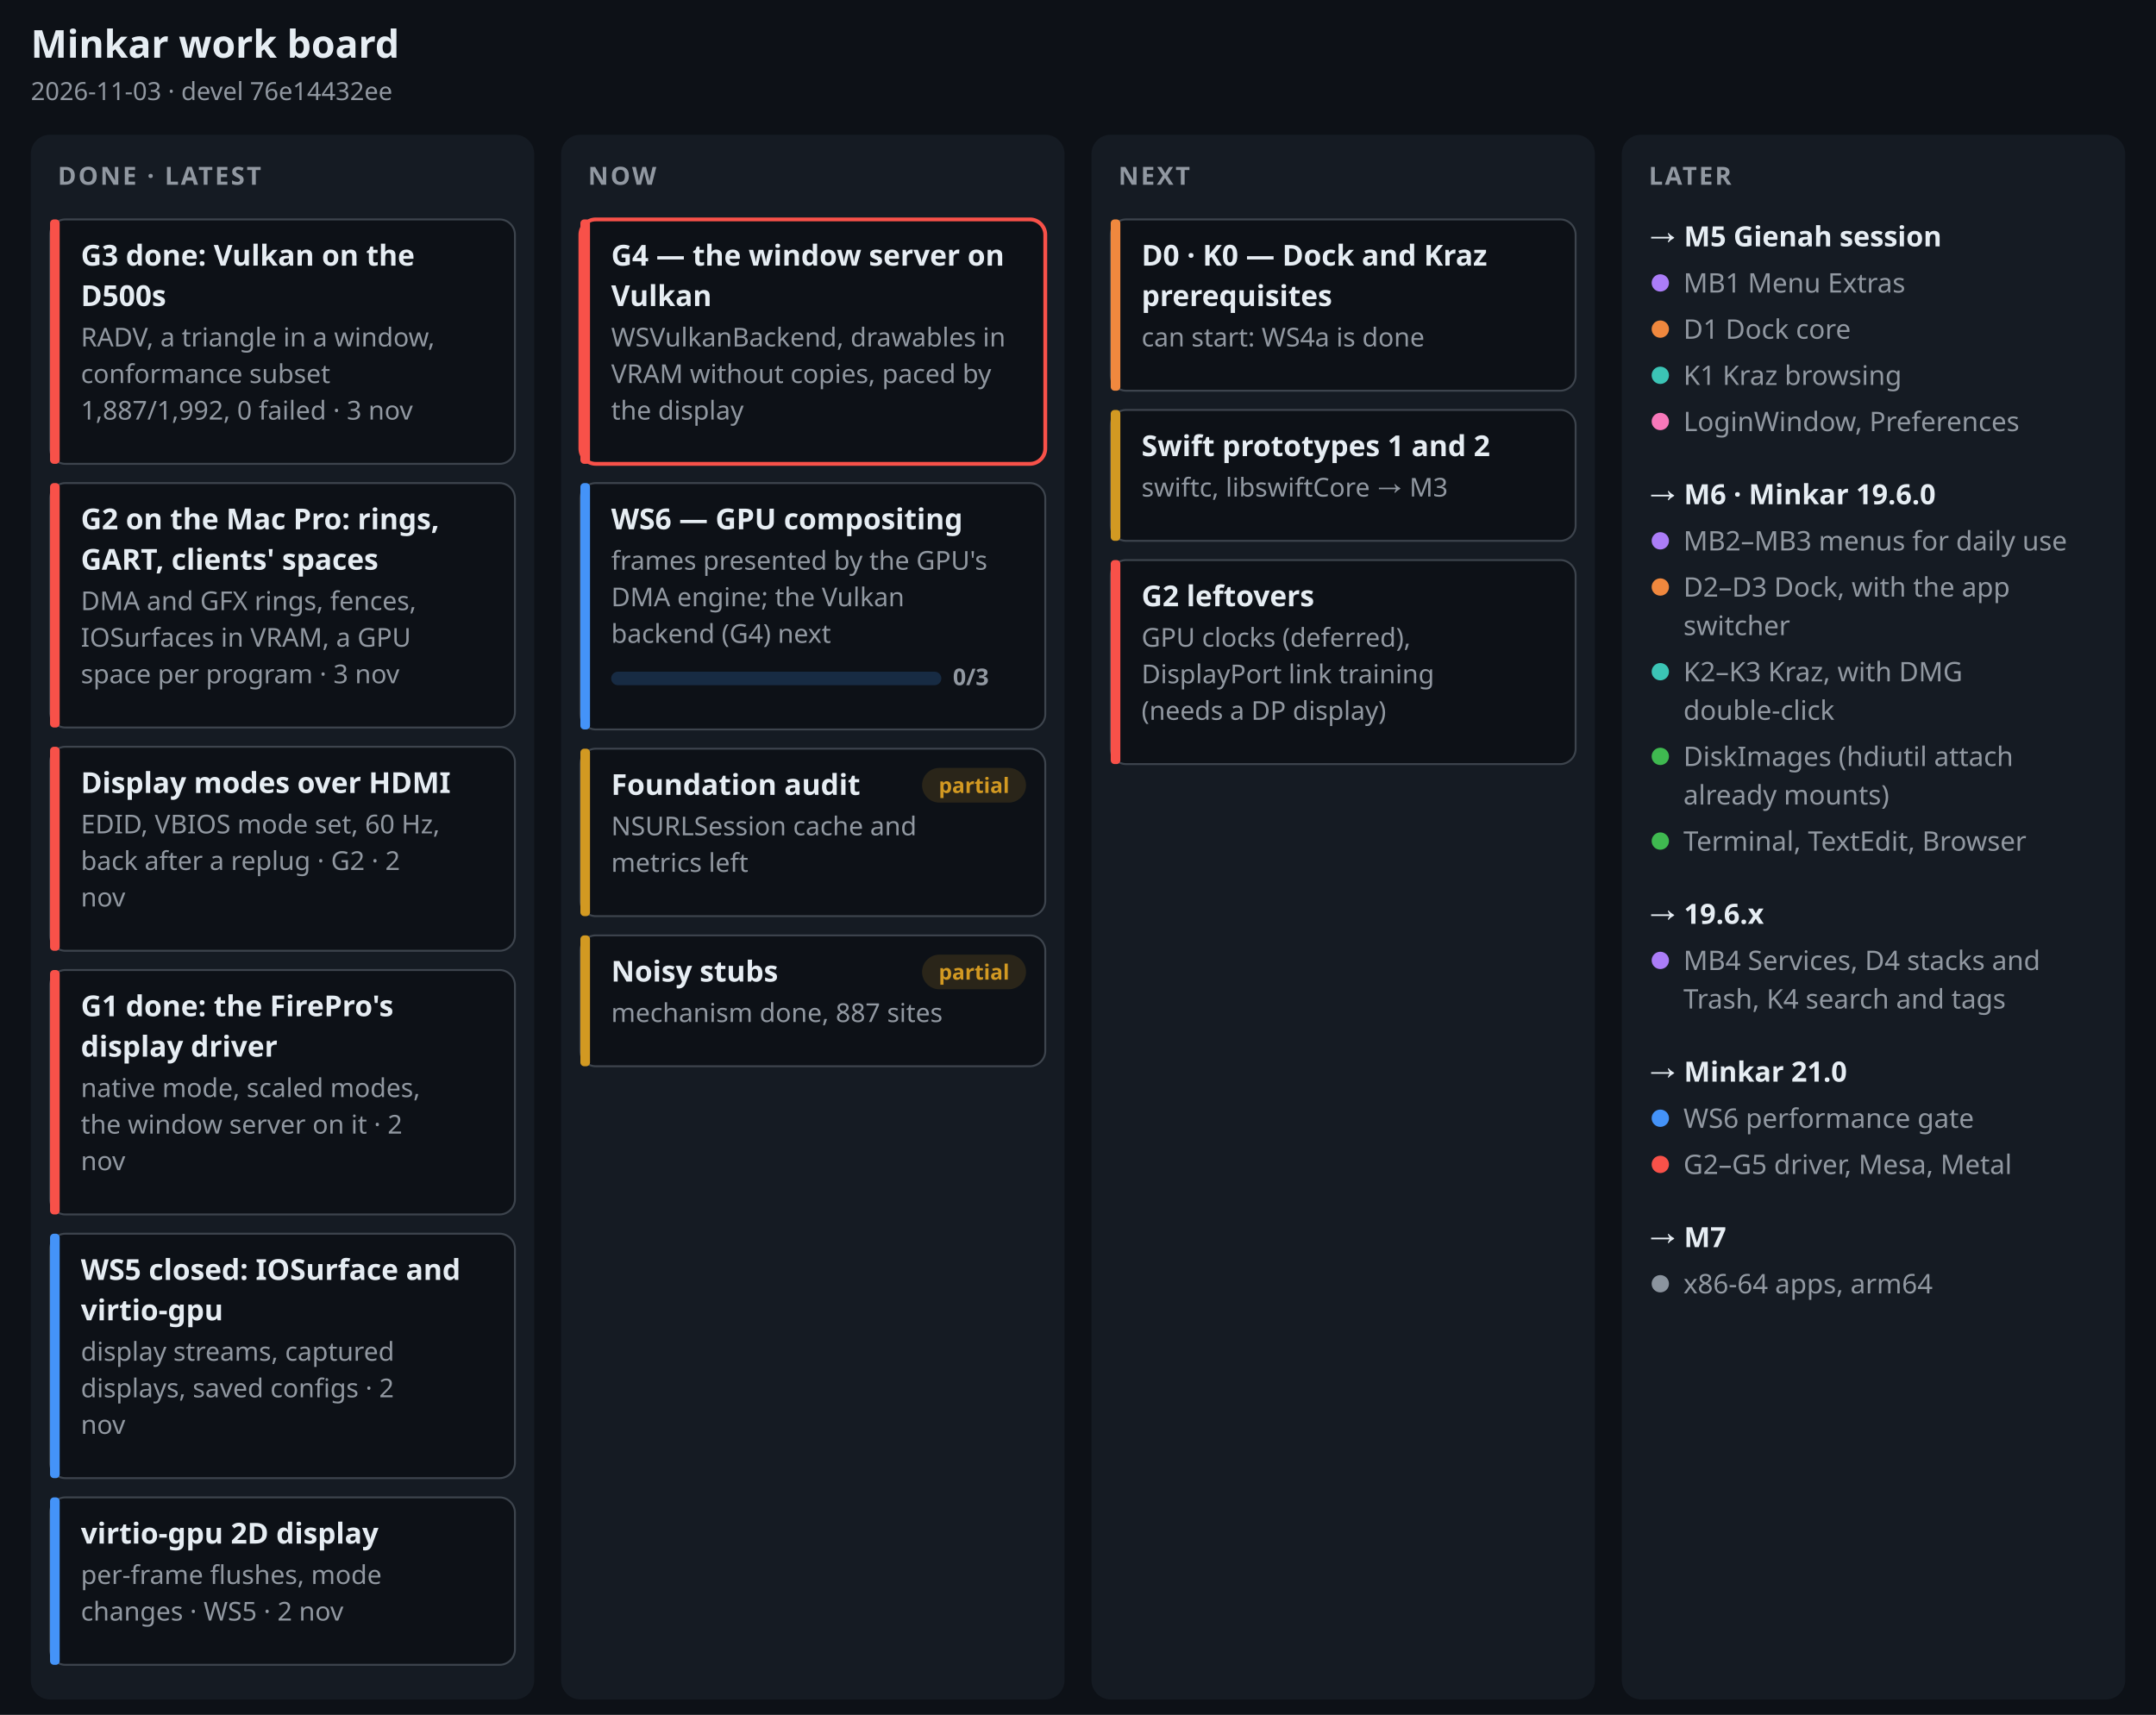
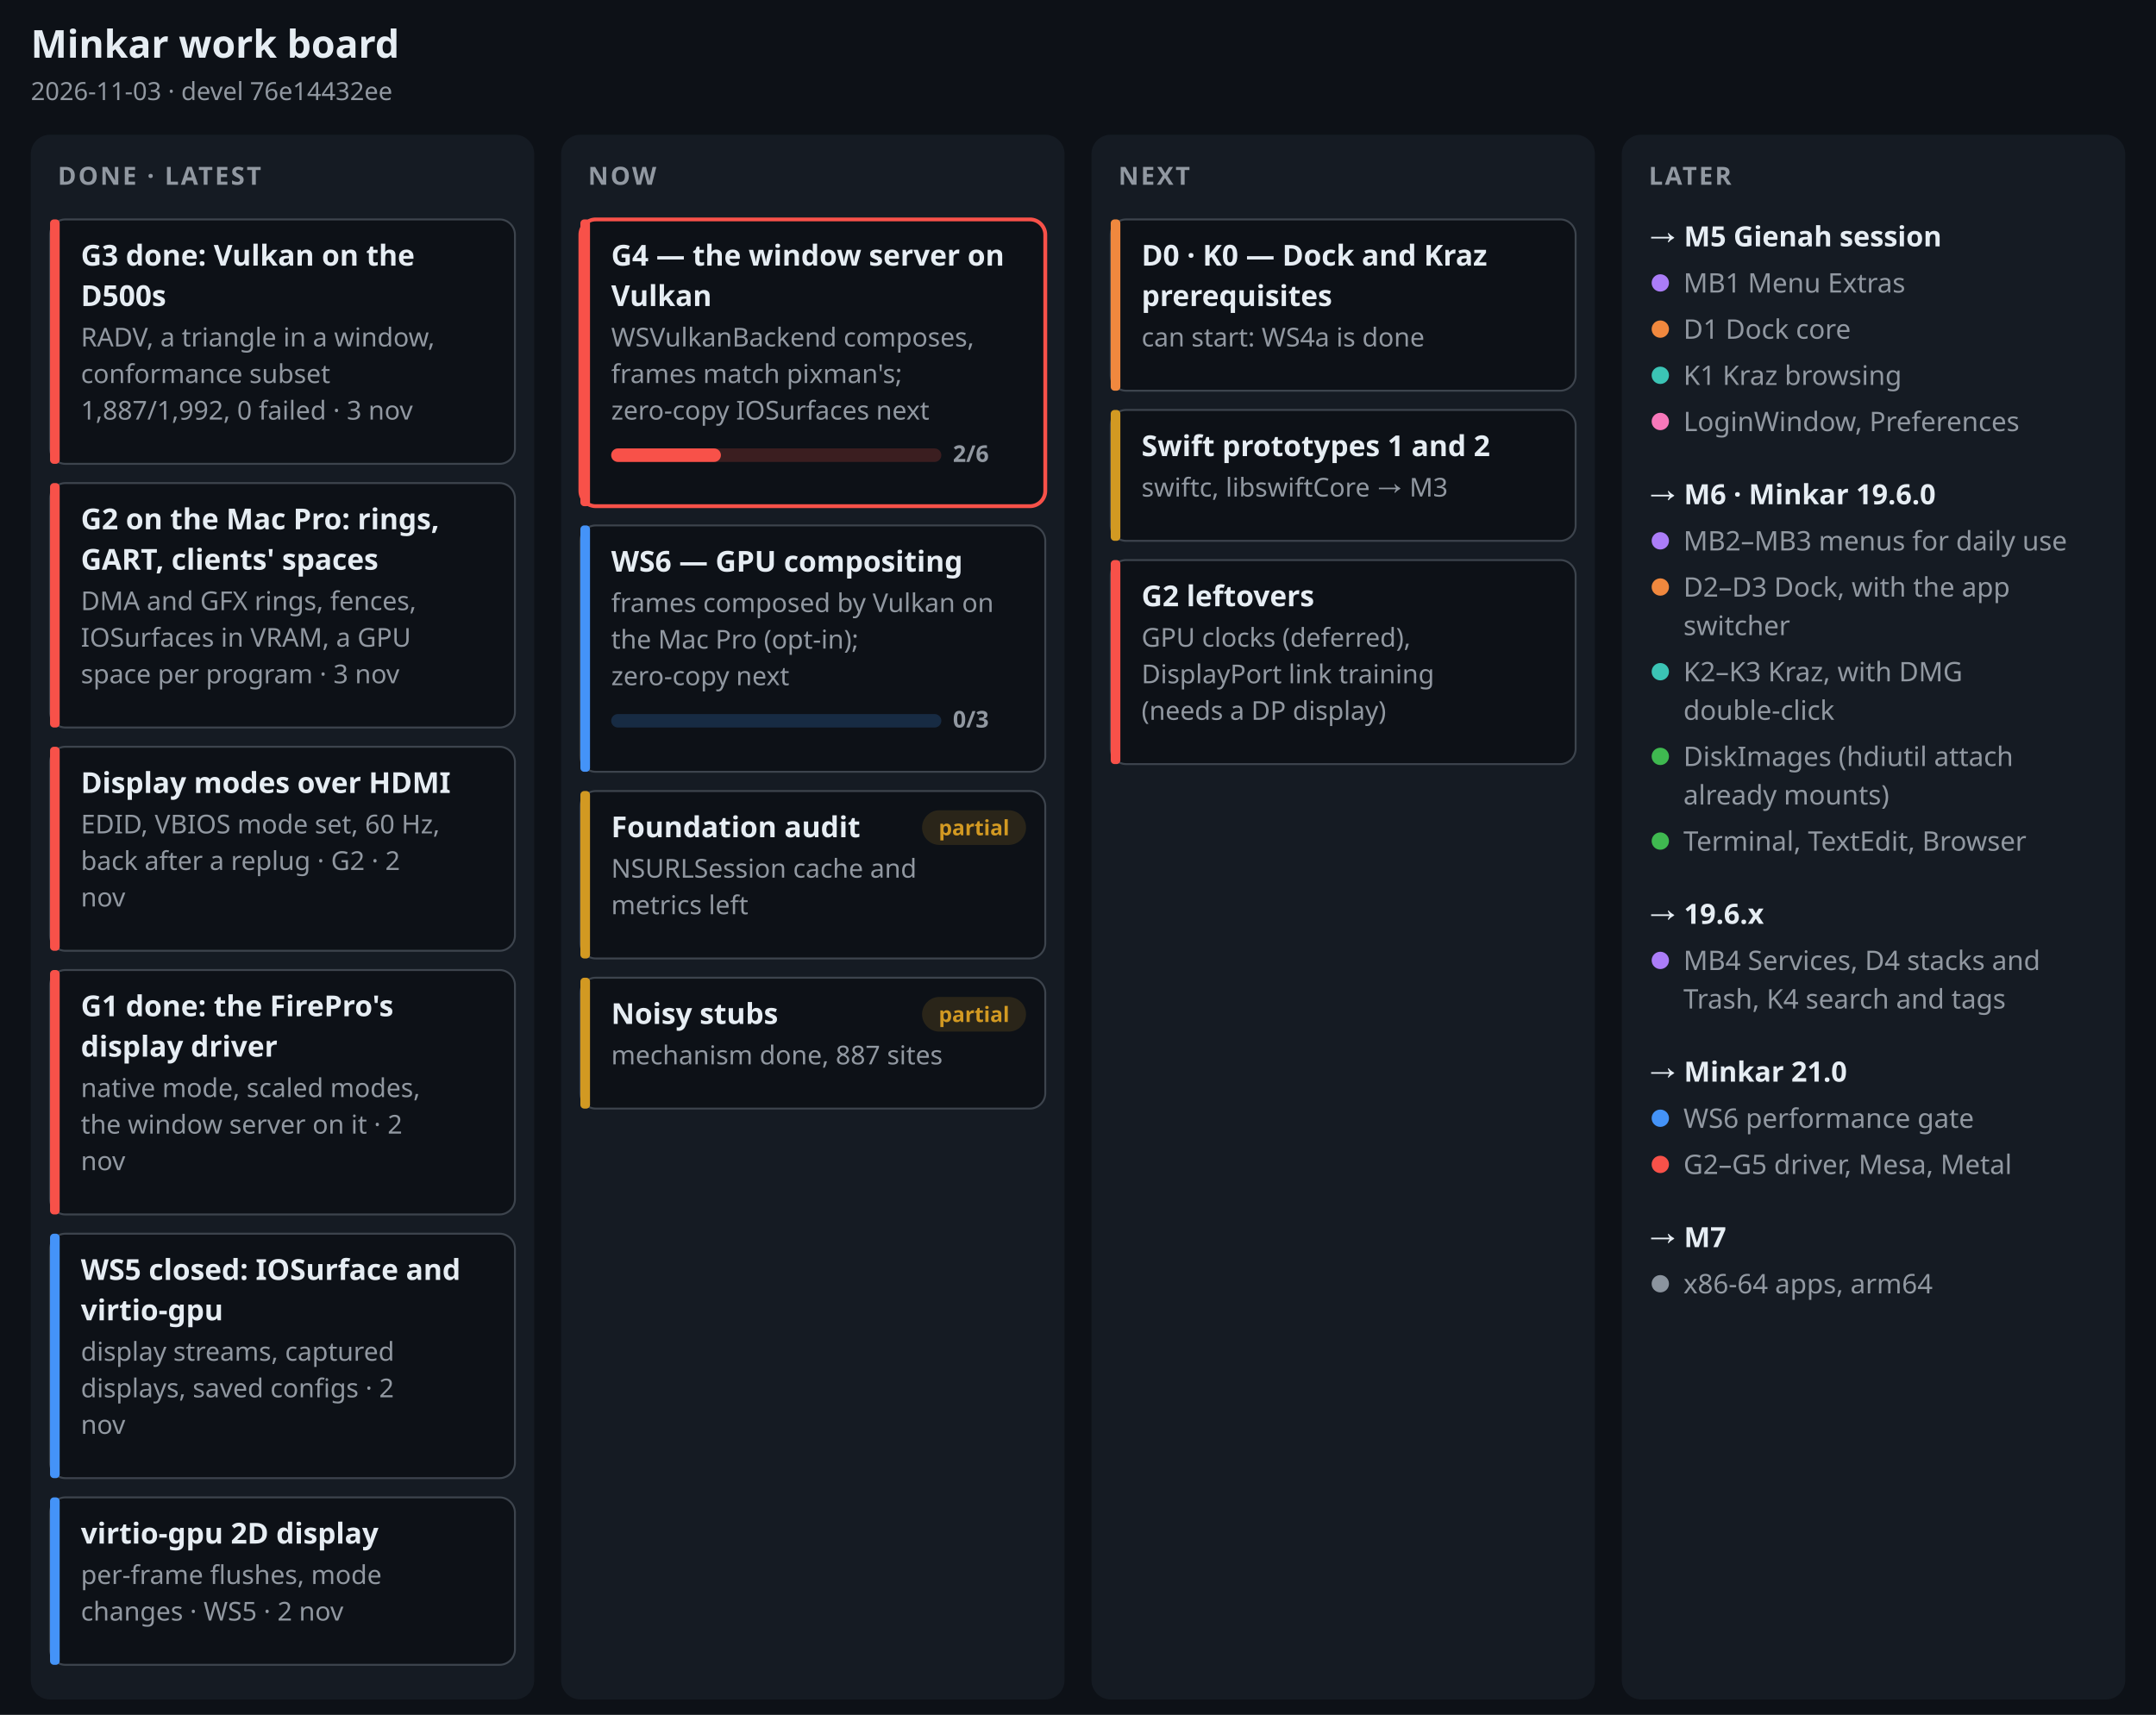
<svg xmlns="http://www.w3.org/2000/svg" width="1120" height="891" viewBox="0 0 1120 891" font-family="-apple-system, BlinkMacSystemFont, 'Segoe UI', 'Noto Sans', Helvetica, Arial, sans-serif" role="img" aria-label="Minkar work board, 2026-11-03">
  <rect width="1120" height="891" fill="#0d1117" />
  <text x="16" y="30" font-size="20" font-weight="700" fill="#e6edf3" text-anchor="start">Minkar work board</text>
  <text x="16" y="52" font-size="13" font-weight="400" fill="#9198a1" text-anchor="start">2026-11-03 · devel 76e14432ee</text>
  <rect x="16" y="70" width="261.5" height="813" rx="10" fill="#151b23" />
  <text x="30" y="96" font-size="13" font-weight="700" fill="#9198a1" text-anchor="start" letter-spacing=".08em">DONE · LATEST</text>
  <rect x="26" y="114" width="241.5" height="127" rx="8" fill="#0d1117" stroke="#3d444d" stroke-width="1" />
  <rect x="26" y="114" width="5" height="127" rx="2" fill="#f85149" />
  <text x="42" y="138" font-size="15" font-weight="650" fill="#e6edf3" text-anchor="start">G3 done: Vulkan on the</text>
  <text x="42" y="159" font-size="15" font-weight="650" fill="#e6edf3" text-anchor="start">D500s</text>
  <text x="42" y="180" font-size="13.5" font-weight="400" fill="#9198a1" text-anchor="start">RADV, a triangle in a window,</text>
  <text x="42" y="199" font-size="13.5" font-weight="400" fill="#9198a1" text-anchor="start">conformance subset</text>
  <text x="42" y="218" font-size="13.5" font-weight="400" fill="#9198a1" text-anchor="start">1,887/1,992, 0 failed · 3 nov</text>
  <rect x="26" y="251" width="241.5" height="127" rx="8" fill="#0d1117" stroke="#3d444d" stroke-width="1" />
  <rect x="26" y="251" width="5" height="127" rx="2" fill="#f85149" />
  <text x="42" y="275" font-size="15" font-weight="650" fill="#e6edf3" text-anchor="start">G2 on the Mac Pro: rings,</text>
  <text x="42" y="296" font-size="15" font-weight="650" fill="#e6edf3" text-anchor="start">GART, clients' spaces</text>
  <text x="42" y="317" font-size="13.5" font-weight="400" fill="#9198a1" text-anchor="start">DMA and GFX rings, fences,</text>
  <text x="42" y="336" font-size="13.5" font-weight="400" fill="#9198a1" text-anchor="start">IOSurfaces in VRAM, a GPU</text>
  <text x="42" y="355" font-size="13.5" font-weight="400" fill="#9198a1" text-anchor="start">space per program · 3 nov</text>
  <rect x="26" y="388" width="241.5" height="106" rx="8" fill="#0d1117" stroke="#3d444d" stroke-width="1" />
  <rect x="26" y="388" width="5" height="106" rx="2" fill="#f85149" />
  <text x="42" y="412" font-size="15" font-weight="650" fill="#e6edf3" text-anchor="start">Display modes over HDMI</text>
  <text x="42" y="433" font-size="13.5" font-weight="400" fill="#9198a1" text-anchor="start">EDID, VBIOS mode set, 60 Hz,</text>
  <text x="42" y="452" font-size="13.5" font-weight="400" fill="#9198a1" text-anchor="start">back after a replug · G2 · 2</text>
  <text x="42" y="471" font-size="13.5" font-weight="400" fill="#9198a1" text-anchor="start">nov</text>
  <rect x="26" y="504" width="241.5" height="127" rx="8" fill="#0d1117" stroke="#3d444d" stroke-width="1" />
  <rect x="26" y="504" width="5" height="127" rx="2" fill="#f85149" />
  <text x="42" y="528" font-size="15" font-weight="650" fill="#e6edf3" text-anchor="start">G1 done: the FirePro's</text>
  <text x="42" y="549" font-size="15" font-weight="650" fill="#e6edf3" text-anchor="start">display driver</text>
  <text x="42" y="570" font-size="13.5" font-weight="400" fill="#9198a1" text-anchor="start">native mode, scaled modes,</text>
  <text x="42" y="589" font-size="13.5" font-weight="400" fill="#9198a1" text-anchor="start">the window server on it · 2</text>
  <text x="42" y="608" font-size="13.5" font-weight="400" fill="#9198a1" text-anchor="start">nov</text>
  <rect x="26" y="641" width="241.5" height="127" rx="8" fill="#0d1117" stroke="#3d444d" stroke-width="1" />
  <rect x="26" y="641" width="5" height="127" rx="2" fill="#4493f8" />
  <text x="42" y="665" font-size="15" font-weight="650" fill="#e6edf3" text-anchor="start">WS5 closed: IOSurface and</text>
  <text x="42" y="686" font-size="15" font-weight="650" fill="#e6edf3" text-anchor="start">virtio-gpu</text>
  <text x="42" y="707" font-size="13.5" font-weight="400" fill="#9198a1" text-anchor="start">display streams, captured</text>
  <text x="42" y="726" font-size="13.5" font-weight="400" fill="#9198a1" text-anchor="start">displays, saved configs · 2</text>
  <text x="42" y="745" font-size="13.5" font-weight="400" fill="#9198a1" text-anchor="start">nov</text>
  <rect x="26" y="778" width="241.5" height="87" rx="8" fill="#0d1117" stroke="#3d444d" stroke-width="1" />
  <rect x="26" y="778" width="5" height="87" rx="2" fill="#4493f8" />
  <text x="42" y="802" font-size="15" font-weight="650" fill="#e6edf3" text-anchor="start">virtio-gpu 2D display</text>
  <text x="42" y="823" font-size="13.5" font-weight="400" fill="#9198a1" text-anchor="start">per-frame flushes, mode</text>
  <text x="42" y="842" font-size="13.5" font-weight="400" fill="#9198a1" text-anchor="start">changes · WS5 · 2 nov</text>
  <rect x="291.5" y="70" width="261.5" height="813" rx="10" fill="#151b23" />
  <text x="305.5" y="96" font-size="13" font-weight="700" fill="#9198a1" text-anchor="start" letter-spacing=".08em">NOW</text>
-   <rect x="301.5" y="114" width="241.5" height="127" rx="8" fill="#0d1117" stroke="#f85149" stroke-width="2" />
-   <rect x="301.5" y="114" width="5" height="127" rx="2" fill="#f85149" />
+   <rect x="301.5" y="114" width="241.5" height="149" rx="8" fill="#0d1117" stroke="#f85149" stroke-width="2" />
+   <rect x="301.5" y="114" width="5" height="149" rx="2" fill="#f85149" />
  <text x="317.5" y="138" font-size="15" font-weight="650" fill="#e6edf3" text-anchor="start">G4 — the window server on</text>
  <text x="317.5" y="159" font-size="15" font-weight="650" fill="#e6edf3" text-anchor="start">Vulkan</text>
-   <text x="317.5" y="180" font-size="13.5" font-weight="400" fill="#9198a1" text-anchor="start">WSVulkanBackend, drawables in</text>
-   <text x="317.5" y="199" font-size="13.5" font-weight="400" fill="#9198a1" text-anchor="start">VRAM without copies, paced by</text>
-   <text x="317.5" y="218" font-size="13.5" font-weight="400" fill="#9198a1" text-anchor="start">the display</text>
-   <rect x="301.5" y="251" width="241.5" height="128" rx="8" fill="#0d1117" stroke="#3d444d" stroke-width="1" />
-   <rect x="301.5" y="251" width="5" height="128" rx="2" fill="#4493f8" />
-   <text x="317.5" y="275" font-size="15" font-weight="650" fill="#e6edf3" text-anchor="start">WS6 — GPU compositing</text>
-   <text x="317.5" y="296" font-size="13.5" font-weight="400" fill="#9198a1" text-anchor="start">frames presented by the GPU's</text>
-   <text x="317.5" y="315" font-size="13.5" font-weight="400" fill="#9198a1" text-anchor="start">DMA engine; the Vulkan</text>
-   <text x="317.5" y="334" font-size="13.5" font-weight="400" fill="#9198a1" text-anchor="start">backend (G4) next</text>
-   <rect x="317.5" y="349" width="171.5" height="7" rx="3.5" fill="#4493f8" fill-opacity=".2" />
-   <rect x="317.5" y="349" width="0" height="7" rx="3.5" fill="#4493f8" />
-   <text x="495" y="356" font-size="12" font-weight="600" fill="#9198a1" text-anchor="start">0/3</text>
-   <rect x="301.5" y="389" width="241.5" height="87" rx="8" fill="#0d1117" stroke="#3d444d" stroke-width="1" />
-   <rect x="301.5" y="389" width="5" height="87" rx="2" fill="#d29922" />
-   <text x="317.5" y="413" font-size="15" font-weight="650" fill="#e6edf3" text-anchor="start">Foundation audit</text>
-   <text x="317.5" y="434" font-size="13.5" font-weight="400" fill="#9198a1" text-anchor="start">NSURLSession cache and</text>
-   <text x="317.5" y="453" font-size="13.5" font-weight="400" fill="#9198a1" text-anchor="start">metrics left</text>
-   <rect x="479" y="399" width="54" height="18" rx="9" fill="#d29922" fill-opacity=".15" />
-   <text x="506" y="412" font-size="11" font-weight="600" fill="#d29922" text-anchor="middle">partial</text>
-   <rect x="301.5" y="486" width="241.5" height="68" rx="8" fill="#0d1117" stroke="#3d444d" stroke-width="1" />
-   <rect x="301.5" y="486" width="5" height="68" rx="2" fill="#d29922" />
-   <text x="317.5" y="510" font-size="15" font-weight="650" fill="#e6edf3" text-anchor="start">Noisy stubs</text>
-   <text x="317.5" y="531" font-size="13.5" font-weight="400" fill="#9198a1" text-anchor="start">mechanism done, 887 sites</text>
-   <rect x="479" y="496" width="54" height="18" rx="9" fill="#d29922" fill-opacity=".15" />
-   <text x="506" y="509" font-size="11" font-weight="600" fill="#d29922" text-anchor="middle">partial</text>
+   <text x="317.5" y="180" font-size="13.5" font-weight="400" fill="#9198a1" text-anchor="start">WSVulkanBackend composes,</text>
+   <text x="317.5" y="199" font-size="13.5" font-weight="400" fill="#9198a1" text-anchor="start">frames match pixman's;</text>
+   <text x="317.5" y="218" font-size="13.5" font-weight="400" fill="#9198a1" text-anchor="start">zero-copy IOSurfaces next</text>
+   <rect x="317.5" y="233" width="171.5" height="7" rx="3.5" fill="#f85149" fill-opacity=".2" />
+   <rect x="317.5" y="233" width="57" height="7" rx="3.5" fill="#f85149" />
+   <text x="495" y="240" font-size="12" font-weight="600" fill="#9198a1" text-anchor="start">2/6</text>
+   <rect x="301.5" y="273" width="241.5" height="128" rx="8" fill="#0d1117" stroke="#3d444d" stroke-width="1" />
+   <rect x="301.5" y="273" width="5" height="128" rx="2" fill="#4493f8" />
+   <text x="317.5" y="297" font-size="15" font-weight="650" fill="#e6edf3" text-anchor="start">WS6 — GPU compositing</text>
+   <text x="317.5" y="318" font-size="13.5" font-weight="400" fill="#9198a1" text-anchor="start">frames composed by Vulkan on</text>
+   <text x="317.5" y="337" font-size="13.5" font-weight="400" fill="#9198a1" text-anchor="start">the Mac Pro (opt-in);</text>
+   <text x="317.5" y="356" font-size="13.5" font-weight="400" fill="#9198a1" text-anchor="start">zero-copy next</text>
+   <rect x="317.5" y="371" width="171.5" height="7" rx="3.5" fill="#4493f8" fill-opacity=".2" />
+   <rect x="317.5" y="371" width="0" height="7" rx="3.5" fill="#4493f8" />
+   <text x="495" y="378" font-size="12" font-weight="600" fill="#9198a1" text-anchor="start">0/3</text>
+   <rect x="301.5" y="411" width="241.5" height="87" rx="8" fill="#0d1117" stroke="#3d444d" stroke-width="1" />
+   <rect x="301.5" y="411" width="5" height="87" rx="2" fill="#d29922" />
+   <text x="317.5" y="435" font-size="15" font-weight="650" fill="#e6edf3" text-anchor="start">Foundation audit</text>
+   <text x="317.5" y="456" font-size="13.5" font-weight="400" fill="#9198a1" text-anchor="start">NSURLSession cache and</text>
+   <text x="317.5" y="475" font-size="13.5" font-weight="400" fill="#9198a1" text-anchor="start">metrics left</text>
+   <rect x="479" y="421" width="54" height="18" rx="9" fill="#d29922" fill-opacity=".15" />
+   <text x="506" y="434" font-size="11" font-weight="600" fill="#d29922" text-anchor="middle">partial</text>
+   <rect x="301.5" y="508" width="241.5" height="68" rx="8" fill="#0d1117" stroke="#3d444d" stroke-width="1" />
+   <rect x="301.5" y="508" width="5" height="68" rx="2" fill="#d29922" />
+   <text x="317.5" y="532" font-size="15" font-weight="650" fill="#e6edf3" text-anchor="start">Noisy stubs</text>
+   <text x="317.5" y="553" font-size="13.5" font-weight="400" fill="#9198a1" text-anchor="start">mechanism done, 887 sites</text>
+   <rect x="479" y="518" width="54" height="18" rx="9" fill="#d29922" fill-opacity=".15" />
+   <text x="506" y="531" font-size="11" font-weight="600" fill="#d29922" text-anchor="middle">partial</text>
  <rect x="567" y="70" width="261.5" height="813" rx="10" fill="#151b23" />
  <text x="581" y="96" font-size="13" font-weight="700" fill="#9198a1" text-anchor="start" letter-spacing=".08em">NEXT</text>
  <rect x="577" y="114" width="241.5" height="89" rx="8" fill="#0d1117" stroke="#3d444d" stroke-width="1" />
  <rect x="577" y="114" width="5" height="89" rx="2" fill="#f0883e" />
  <text x="593" y="138" font-size="15" font-weight="650" fill="#e6edf3" text-anchor="start">D0 · K0 — Dock and Kraz</text>
  <text x="593" y="159" font-size="15" font-weight="650" fill="#e6edf3" text-anchor="start">prerequisites</text>
  <text x="593" y="180" font-size="13.5" font-weight="400" fill="#9198a1" text-anchor="start">can start: WS4a is done</text>
  <rect x="577" y="213" width="241.5" height="68" rx="8" fill="#0d1117" stroke="#3d444d" stroke-width="1" />
  <rect x="577" y="213" width="5" height="68" rx="2" fill="#d29922" />
  <text x="593" y="237" font-size="15" font-weight="650" fill="#e6edf3" text-anchor="start">Swift prototypes 1 and 2</text>
  <text x="593" y="258" font-size="13.5" font-weight="400" fill="#9198a1" text-anchor="start">swiftc, libswiftCore → M3</text>
  <rect x="577" y="291" width="241.5" height="106" rx="8" fill="#0d1117" stroke="#3d444d" stroke-width="1" />
  <rect x="577" y="291" width="5" height="106" rx="2" fill="#f85149" />
  <text x="593" y="315" font-size="15" font-weight="650" fill="#e6edf3" text-anchor="start">G2 leftovers</text>
  <text x="593" y="336" font-size="13.5" font-weight="400" fill="#9198a1" text-anchor="start">GPU clocks (deferred),</text>
  <text x="593" y="355" font-size="13.5" font-weight="400" fill="#9198a1" text-anchor="start">DisplayPort link training</text>
  <text x="593" y="374" font-size="13.5" font-weight="400" fill="#9198a1" text-anchor="start">(needs a DP display)</text>
  <rect x="842.5" y="70" width="261.5" height="813" rx="10" fill="#151b23" />
  <text x="856.5" y="96" font-size="13" font-weight="700" fill="#9198a1" text-anchor="start" letter-spacing=".08em">LATER</text>
  <text x="856.5" y="128" font-size="14.5" font-weight="700" fill="#e6edf3" text-anchor="start">→ M5 Gienah session</text>
  <circle cx="862.5" cy="147" r="4.5" fill="#ab7df8" />
  <text x="874.5" y="152" font-size="14" font-weight="400" fill="#9198a1" text-anchor="start">MB1 Menu Extras</text>
  <circle cx="862.5" cy="171" r="4.5" fill="#f0883e" />
  <text x="874.5" y="176" font-size="14" font-weight="400" fill="#9198a1" text-anchor="start">D1 Dock core</text>
  <circle cx="862.5" cy="195" r="4.5" fill="#3bc4b5" />
  <text x="874.5" y="200" font-size="14" font-weight="400" fill="#9198a1" text-anchor="start">K1 Kraz browsing</text>
  <circle cx="862.5" cy="219" r="4.5" fill="#f778ba" />
  <text x="874.5" y="224" font-size="14" font-weight="400" fill="#9198a1" text-anchor="start">LoginWindow, Preferences</text>
  <text x="856.5" y="262" font-size="14.5" font-weight="700" fill="#e6edf3" text-anchor="start">→ M6 · Minkar 19.6.0</text>
  <circle cx="862.5" cy="281" r="4.5" fill="#ab7df8" />
  <text x="874.5" y="286" font-size="14" font-weight="400" fill="#9198a1" text-anchor="start">MB2–MB3 menus for daily use</text>
  <circle cx="862.5" cy="305" r="4.5" fill="#f0883e" />
  <text x="874.5" y="310" font-size="14" font-weight="400" fill="#9198a1" text-anchor="start">D2–D3 Dock, with the app</text>
  <text x="874.5" y="330" font-size="14" font-weight="400" fill="#9198a1" text-anchor="start">switcher</text>
  <circle cx="862.5" cy="349" r="4.5" fill="#3bc4b5" />
  <text x="874.5" y="354" font-size="14" font-weight="400" fill="#9198a1" text-anchor="start">K2–K3 Kraz, with DMG</text>
  <text x="874.5" y="374" font-size="14" font-weight="400" fill="#9198a1" text-anchor="start">double-click</text>
  <circle cx="862.5" cy="393" r="4.5" fill="#3fb950" />
  <text x="874.5" y="398" font-size="14" font-weight="400" fill="#9198a1" text-anchor="start">DiskImages (hdiutil attach</text>
  <text x="874.5" y="418" font-size="14" font-weight="400" fill="#9198a1" text-anchor="start">already mounts)</text>
  <circle cx="862.5" cy="437" r="4.5" fill="#3fb950" />
  <text x="874.5" y="442" font-size="14" font-weight="400" fill="#9198a1" text-anchor="start">Terminal, TextEdit, Browser</text>
  <text x="856.5" y="480" font-size="14.5" font-weight="700" fill="#e6edf3" text-anchor="start">→ 19.6.x</text>
  <circle cx="862.5" cy="499" r="4.5" fill="#ab7df8" />
  <text x="874.5" y="504" font-size="14" font-weight="400" fill="#9198a1" text-anchor="start">MB4 Services, D4 stacks and</text>
  <text x="874.5" y="524" font-size="14" font-weight="400" fill="#9198a1" text-anchor="start">Trash, K4 search and tags</text>
  <text x="856.5" y="562" font-size="14.5" font-weight="700" fill="#e6edf3" text-anchor="start">→ Minkar 21.0</text>
  <circle cx="862.5" cy="581" r="4.5" fill="#4493f8" />
  <text x="874.5" y="586" font-size="14" font-weight="400" fill="#9198a1" text-anchor="start">WS6 performance gate</text>
  <circle cx="862.5" cy="605" r="4.5" fill="#f85149" />
  <text x="874.5" y="610" font-size="14" font-weight="400" fill="#9198a1" text-anchor="start">G2–G5 driver, Mesa, Metal</text>
  <text x="856.5" y="648" font-size="14.5" font-weight="700" fill="#e6edf3" text-anchor="start">→ M7</text>
  <circle cx="862.5" cy="667" r="4.5" fill="#8b949e" />
  <text x="874.5" y="672" font-size="14" font-weight="400" fill="#9198a1" text-anchor="start">x86-64 apps, arm64</text>
</svg>
